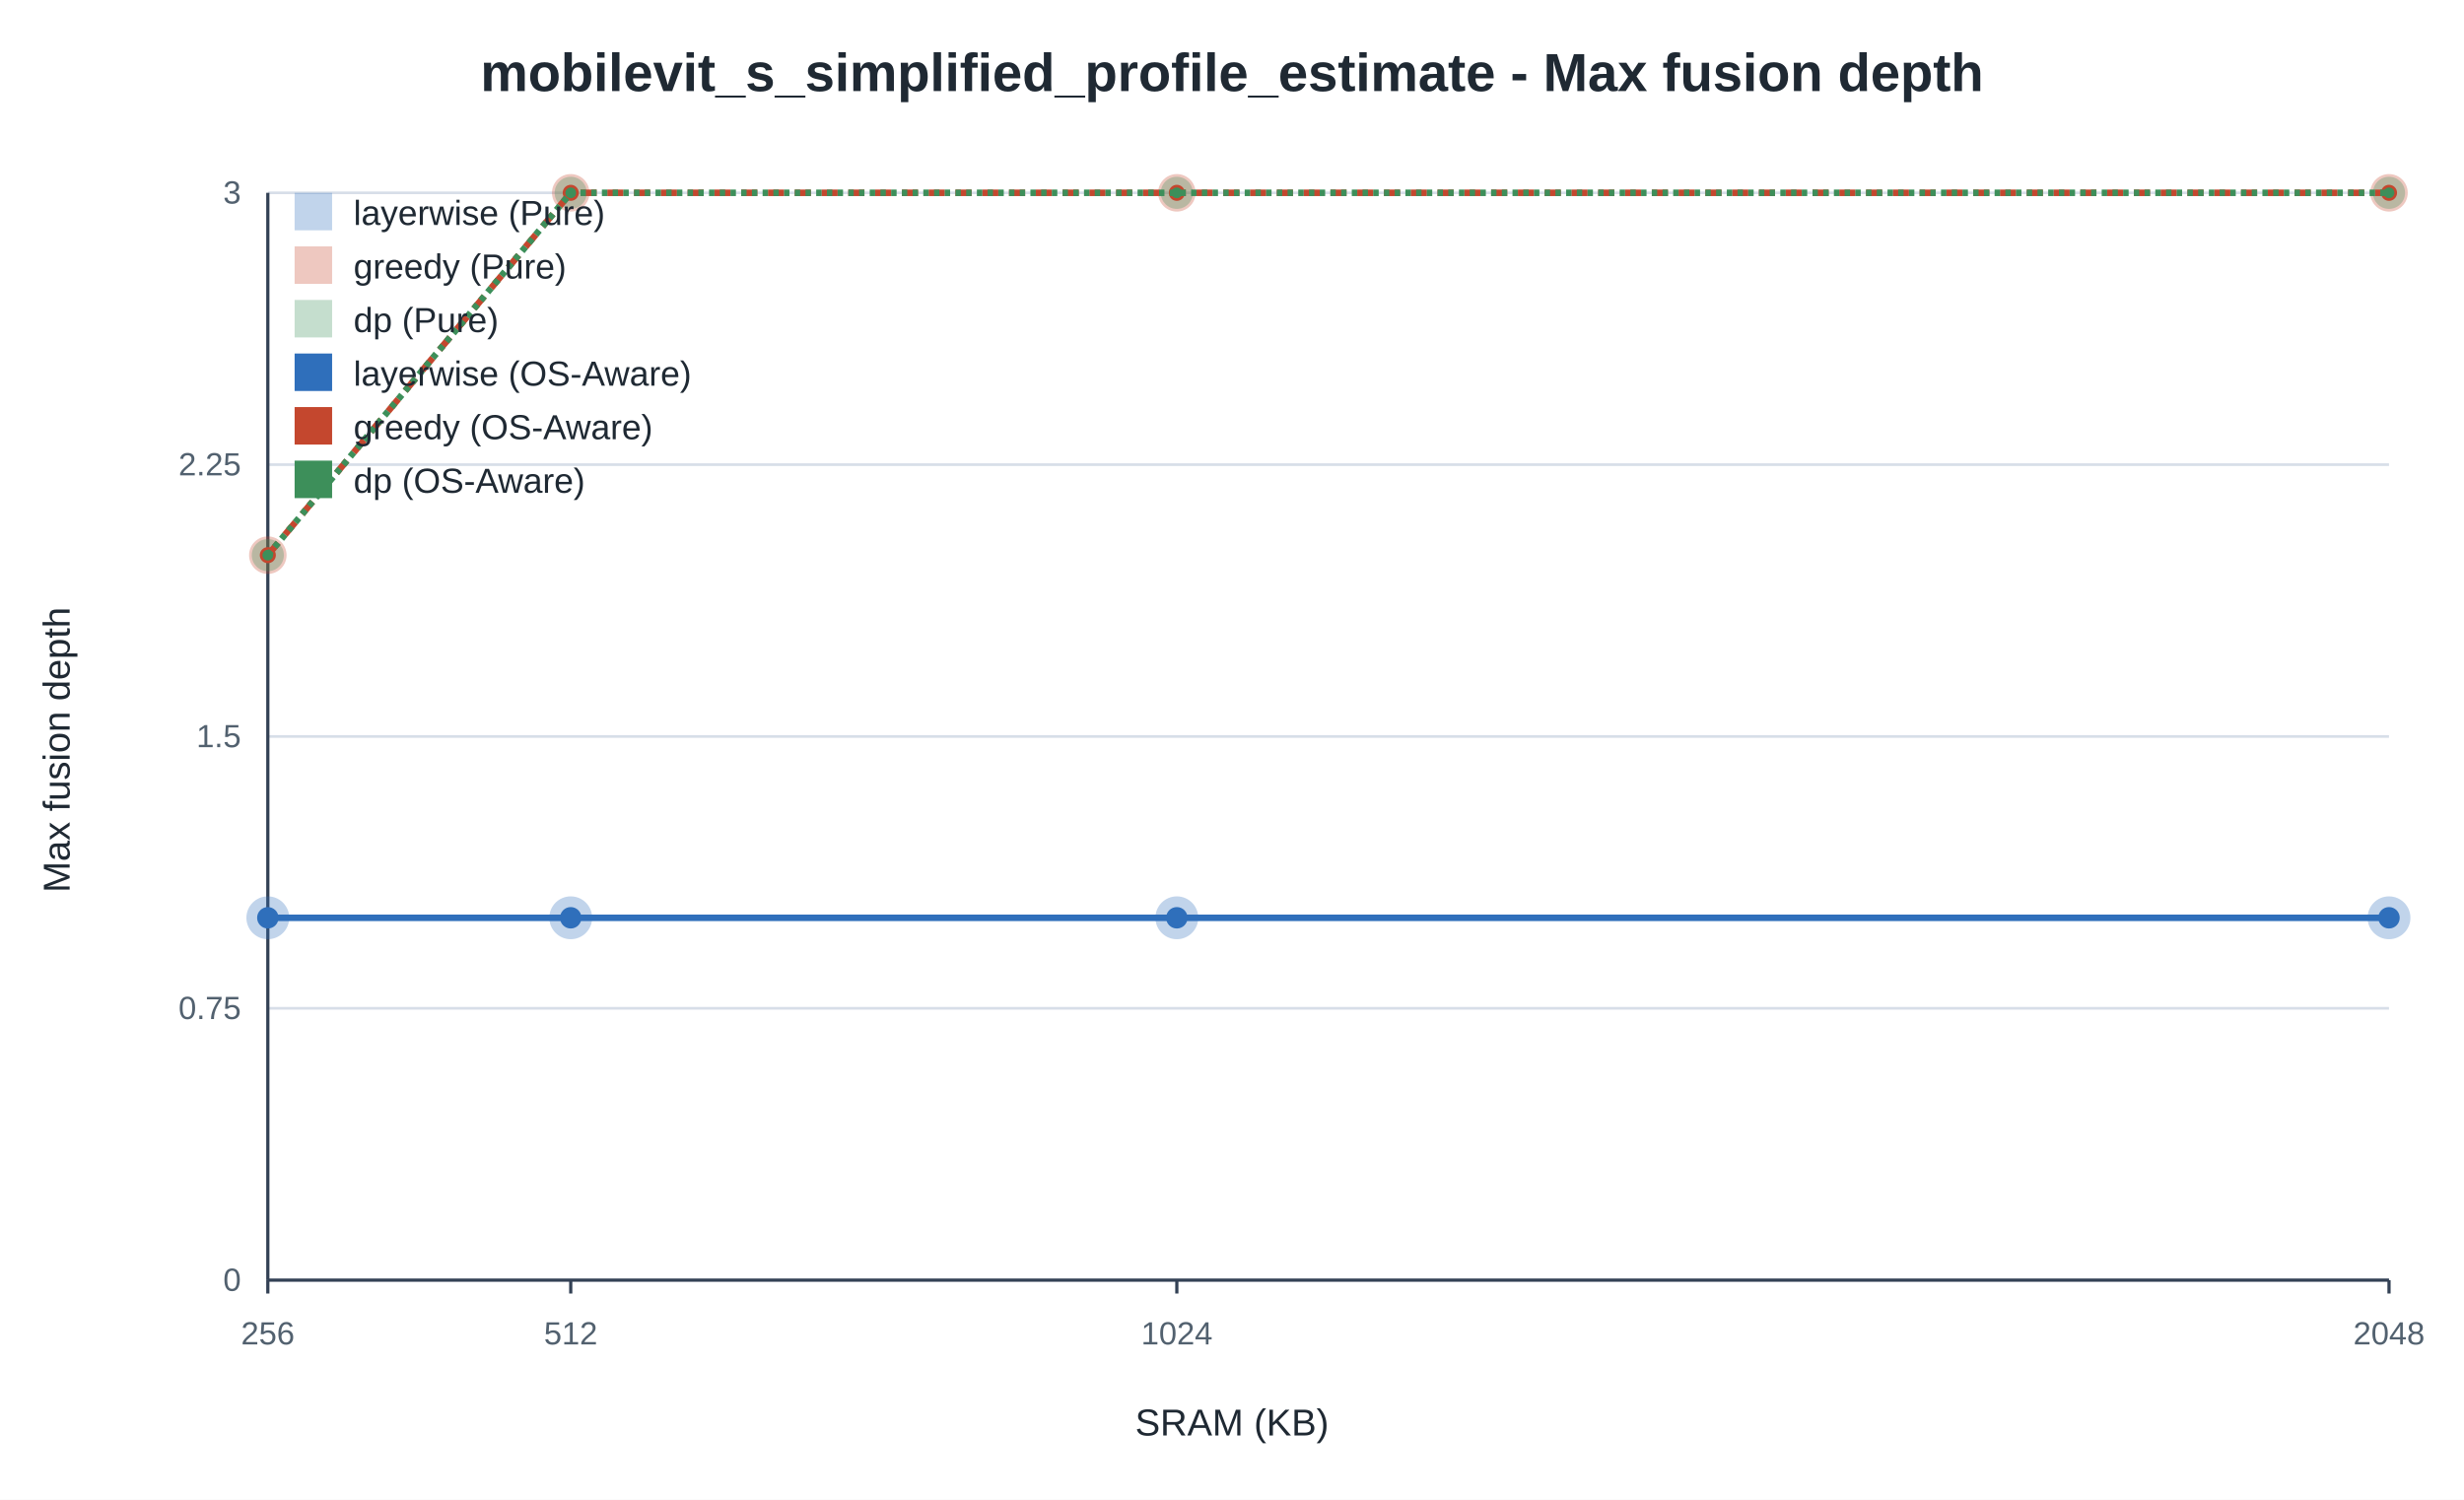
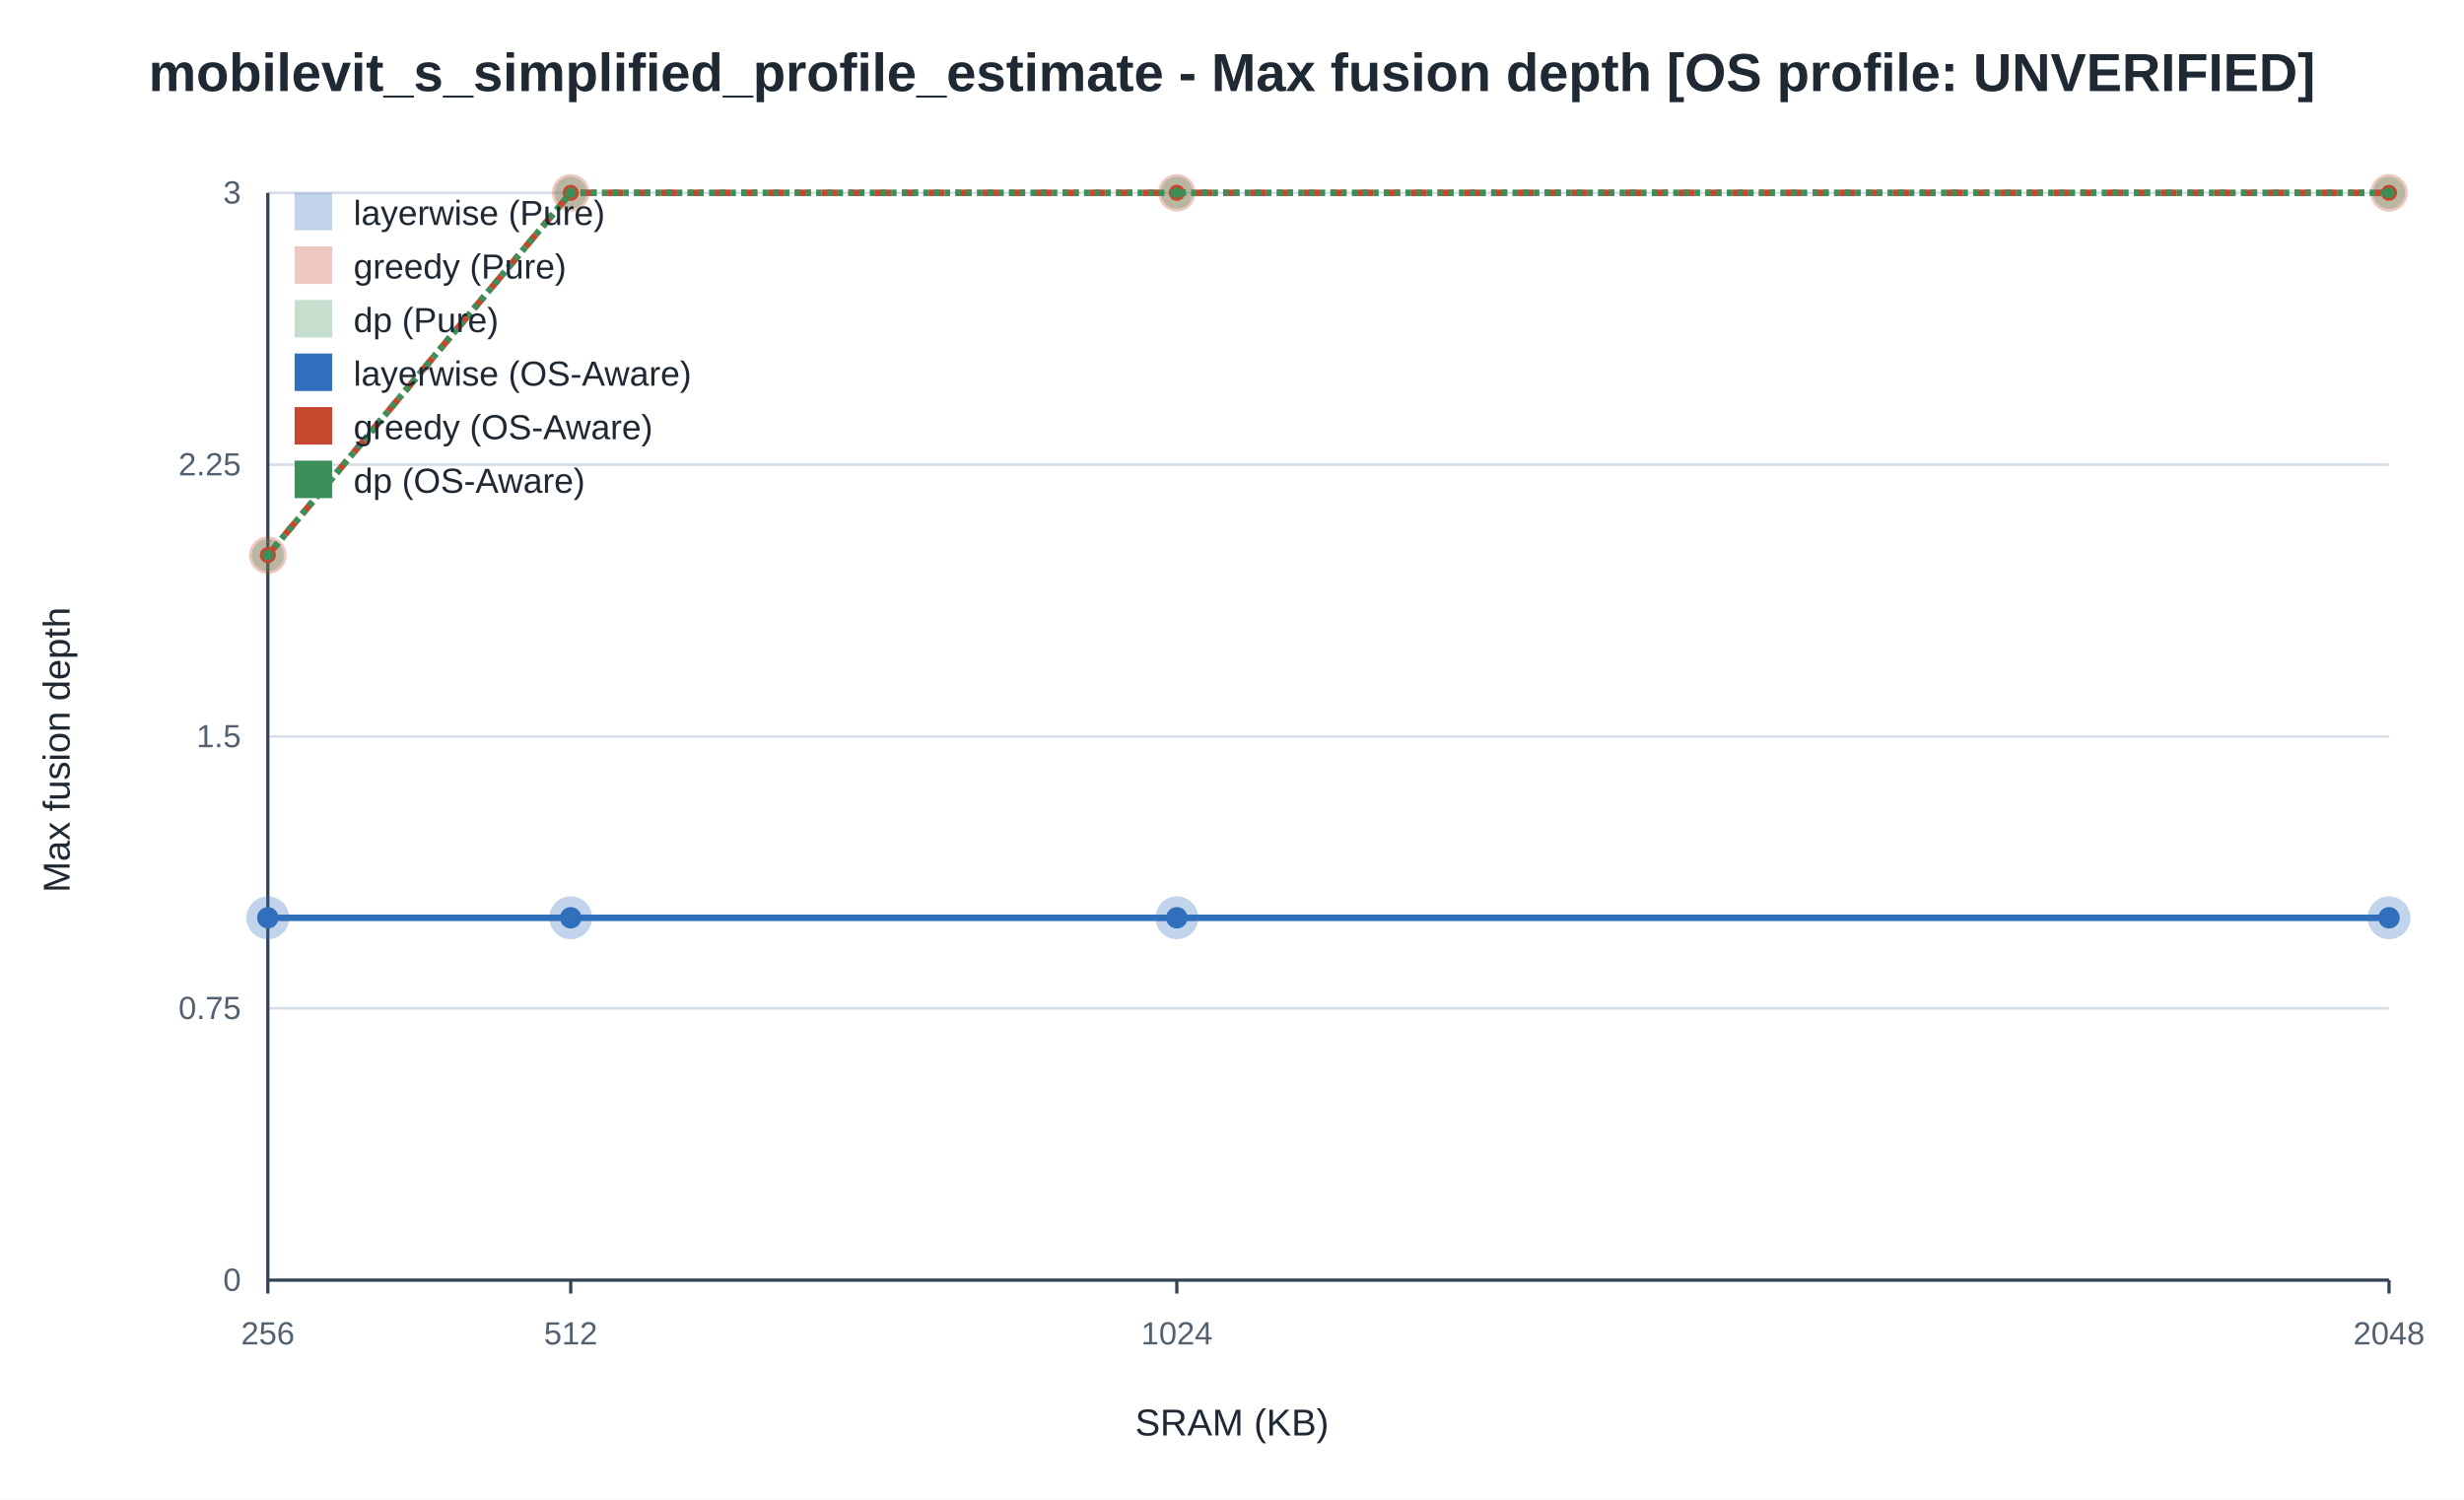
<svg xmlns="http://www.w3.org/2000/svg" width="920" height="560" viewBox="0 0 920 560">
  <style>text{font-family:Arial,sans-serif;fill:#1f2933}.axis{stroke:#334155;stroke-width:1.2}.grid{stroke:#d7dee8;stroke-width:1}.label{font-size:14px}.tick{font-size:12px;fill:#52616f}.title{font-size:20px;font-weight:700}.legend{font-size:13px}</style>
  <rect x="0" y="0" width="920" height="560" fill="#ffffff" />
-   <text class="title" x="460.0" y="34" text-anchor="middle">mobilevit_s_simplified_profile_estimate - Max fusion depth</text>
+   <text class="title" x="460.0" y="34" text-anchor="middle">mobilevit_s_simplified_profile_estimate - Max fusion depth [OS profile: UNVERIFIED]</text>
  <line class="grid" x1="100" y1="478.0" x2="892" y2="478.0" />
  <text class="tick" x="90" y="482.0" text-anchor="end">0</text>
  <line class="grid" x1="100" y1="376.5" x2="892" y2="376.5" />
  <text class="tick" x="90" y="380.5" text-anchor="end">0.75</text>
  <line class="grid" x1="100" y1="275.0" x2="892" y2="275.0" />
  <text class="tick" x="90" y="279.0" text-anchor="end">1.5</text>
  <line class="grid" x1="100" y1="173.5" x2="892" y2="173.5" />
  <text class="tick" x="90" y="177.5" text-anchor="end">2.25</text>
  <line class="grid" x1="100" y1="72.0" x2="892" y2="72.0" />
  <text class="tick" x="90" y="76.0" text-anchor="end">3</text>
  <line class="axis" x1="100" y1="478" x2="892" y2="478" />
  <line class="axis" x1="100" y1="72" x2="100" y2="478" />
  <line class="axis" x1="100.0" y1="478" x2="100.0" y2="483" />
  <text class="tick" x="100.0" y="502" text-anchor="middle">256</text>
  <line class="axis" x1="213.1" y1="478" x2="213.1" y2="483" />
  <text class="tick" x="213.1" y="502" text-anchor="middle">512</text>
  <line class="axis" x1="439.4" y1="478" x2="439.4" y2="483" />
  <text class="tick" x="439.4" y="502" text-anchor="middle">1024</text>
  <line class="axis" x1="892.0" y1="478" x2="892.0" y2="483" />
  <text class="tick" x="892.0" y="502" text-anchor="middle">2048</text>
  <polyline fill="none" stroke="#2f6fbb" stroke-width="2.4" stroke-opacity="0.3" points="100.0,342.7 213.1,342.7 439.4,342.7 892.0,342.7" />
  <circle cx="100.0" cy="342.7" r="8" fill="#2f6fbb" fill-opacity="0.3" />
  <circle cx="213.1" cy="342.7" r="8" fill="#2f6fbb" fill-opacity="0.3" />
  <circle cx="439.4" cy="342.7" r="8" fill="#2f6fbb" fill-opacity="0.3" />
  <circle cx="892.0" cy="342.7" r="8" fill="#2f6fbb" fill-opacity="0.3" />
  <polyline fill="none" stroke="#c4472e" stroke-width="2.4" stroke-opacity="0.3" stroke-dasharray="6,4" points="100.0,207.3 213.1,72.0 439.4,72.0 892.0,72.0" />
  <circle cx="100.0" cy="207.3" r="7" fill="#c4472e" fill-opacity="0.3" />
  <circle cx="213.1" cy="72.0" r="7" fill="#c4472e" fill-opacity="0.3" />
  <circle cx="439.4" cy="72.0" r="7" fill="#c4472e" fill-opacity="0.3" />
  <circle cx="892.0" cy="72.0" r="7" fill="#c4472e" fill-opacity="0.3" />
  <polyline fill="none" stroke="#3d8f5a" stroke-width="2.4" stroke-opacity="0.3" stroke-dasharray="2,2" points="100.0,207.3 213.1,72.0 439.4,72.0 892.0,72.0" />
  <circle cx="100.0" cy="207.3" r="6" fill="#3d8f5a" fill-opacity="0.3" />
  <circle cx="213.1" cy="72.0" r="6" fill="#3d8f5a" fill-opacity="0.3" />
  <circle cx="439.4" cy="72.0" r="6" fill="#3d8f5a" fill-opacity="0.3" />
  <circle cx="892.0" cy="72.0" r="6" fill="#3d8f5a" fill-opacity="0.3" />
  <polyline fill="none" stroke="#2f6fbb" stroke-width="2.4" stroke-opacity="1.0" points="100.0,342.7 213.1,342.7 439.4,342.7 892.0,342.7" />
  <circle cx="100.0" cy="342.7" r="4" fill="#2f6fbb" fill-opacity="1.0" />
  <circle cx="213.1" cy="342.7" r="4" fill="#2f6fbb" fill-opacity="1.0" />
  <circle cx="439.4" cy="342.7" r="4" fill="#2f6fbb" fill-opacity="1.0" />
  <circle cx="892.0" cy="342.7" r="4" fill="#2f6fbb" fill-opacity="1.0" />
  <polyline fill="none" stroke="#c4472e" stroke-width="2.4" stroke-opacity="1.0" stroke-dasharray="6,4" points="100.0,207.3 213.1,72.0 439.4,72.0 892.0,72.0" />
  <circle cx="100.0" cy="207.3" r="3" fill="#c4472e" fill-opacity="1.0" />
  <circle cx="213.1" cy="72.0" r="3" fill="#c4472e" fill-opacity="1.0" />
  <circle cx="439.4" cy="72.0" r="3" fill="#c4472e" fill-opacity="1.0" />
  <circle cx="892.0" cy="72.0" r="3" fill="#c4472e" fill-opacity="1.0" />
  <polyline fill="none" stroke="#3d8f5a" stroke-width="2.4" stroke-opacity="1.0" stroke-dasharray="2,2" points="100.0,207.3 213.1,72.0 439.4,72.0 892.0,72.0" />
  <circle cx="100.0" cy="207.3" r="2" fill="#3d8f5a" fill-opacity="1.0" />
  <circle cx="213.1" cy="72.0" r="2" fill="#3d8f5a" fill-opacity="1.0" />
  <circle cx="439.4" cy="72.0" r="2" fill="#3d8f5a" fill-opacity="1.0" />
  <circle cx="892.0" cy="72.0" r="2" fill="#3d8f5a" fill-opacity="1.0" />
  <rect x="110" y="72" width="14" height="14" fill="#2f6fbb" fill-opacity="0.3" />
  <text class="legend" x="132" y="84">layerwise (Pure)</text>
  <rect x="110" y="92" width="14" height="14" fill="#c4472e" fill-opacity="0.3" />
  <text class="legend" x="132" y="104">greedy (Pure)</text>
  <rect x="110" y="112" width="14" height="14" fill="#3d8f5a" fill-opacity="0.3" />
  <text class="legend" x="132" y="124">dp (Pure)</text>
  <rect x="110" y="132" width="14" height="14" fill="#2f6fbb" fill-opacity="1.0" />
  <text class="legend" x="132" y="144">layerwise (OS-Aware)</text>
  <rect x="110" y="152" width="14" height="14" fill="#c4472e" fill-opacity="1.0" />
  <text class="legend" x="132" y="164">greedy (OS-Aware)</text>
  <rect x="110" y="172" width="14" height="14" fill="#3d8f5a" fill-opacity="1.0" />
  <text class="legend" x="132" y="184">dp (OS-Aware)</text>
  <text class="label" x="460.0" y="536" text-anchor="middle">SRAM (KB)</text>
  <text class="label" transform="translate(26 280.0) rotate(-90)" text-anchor="middle">Max fusion depth</text>
</svg>
